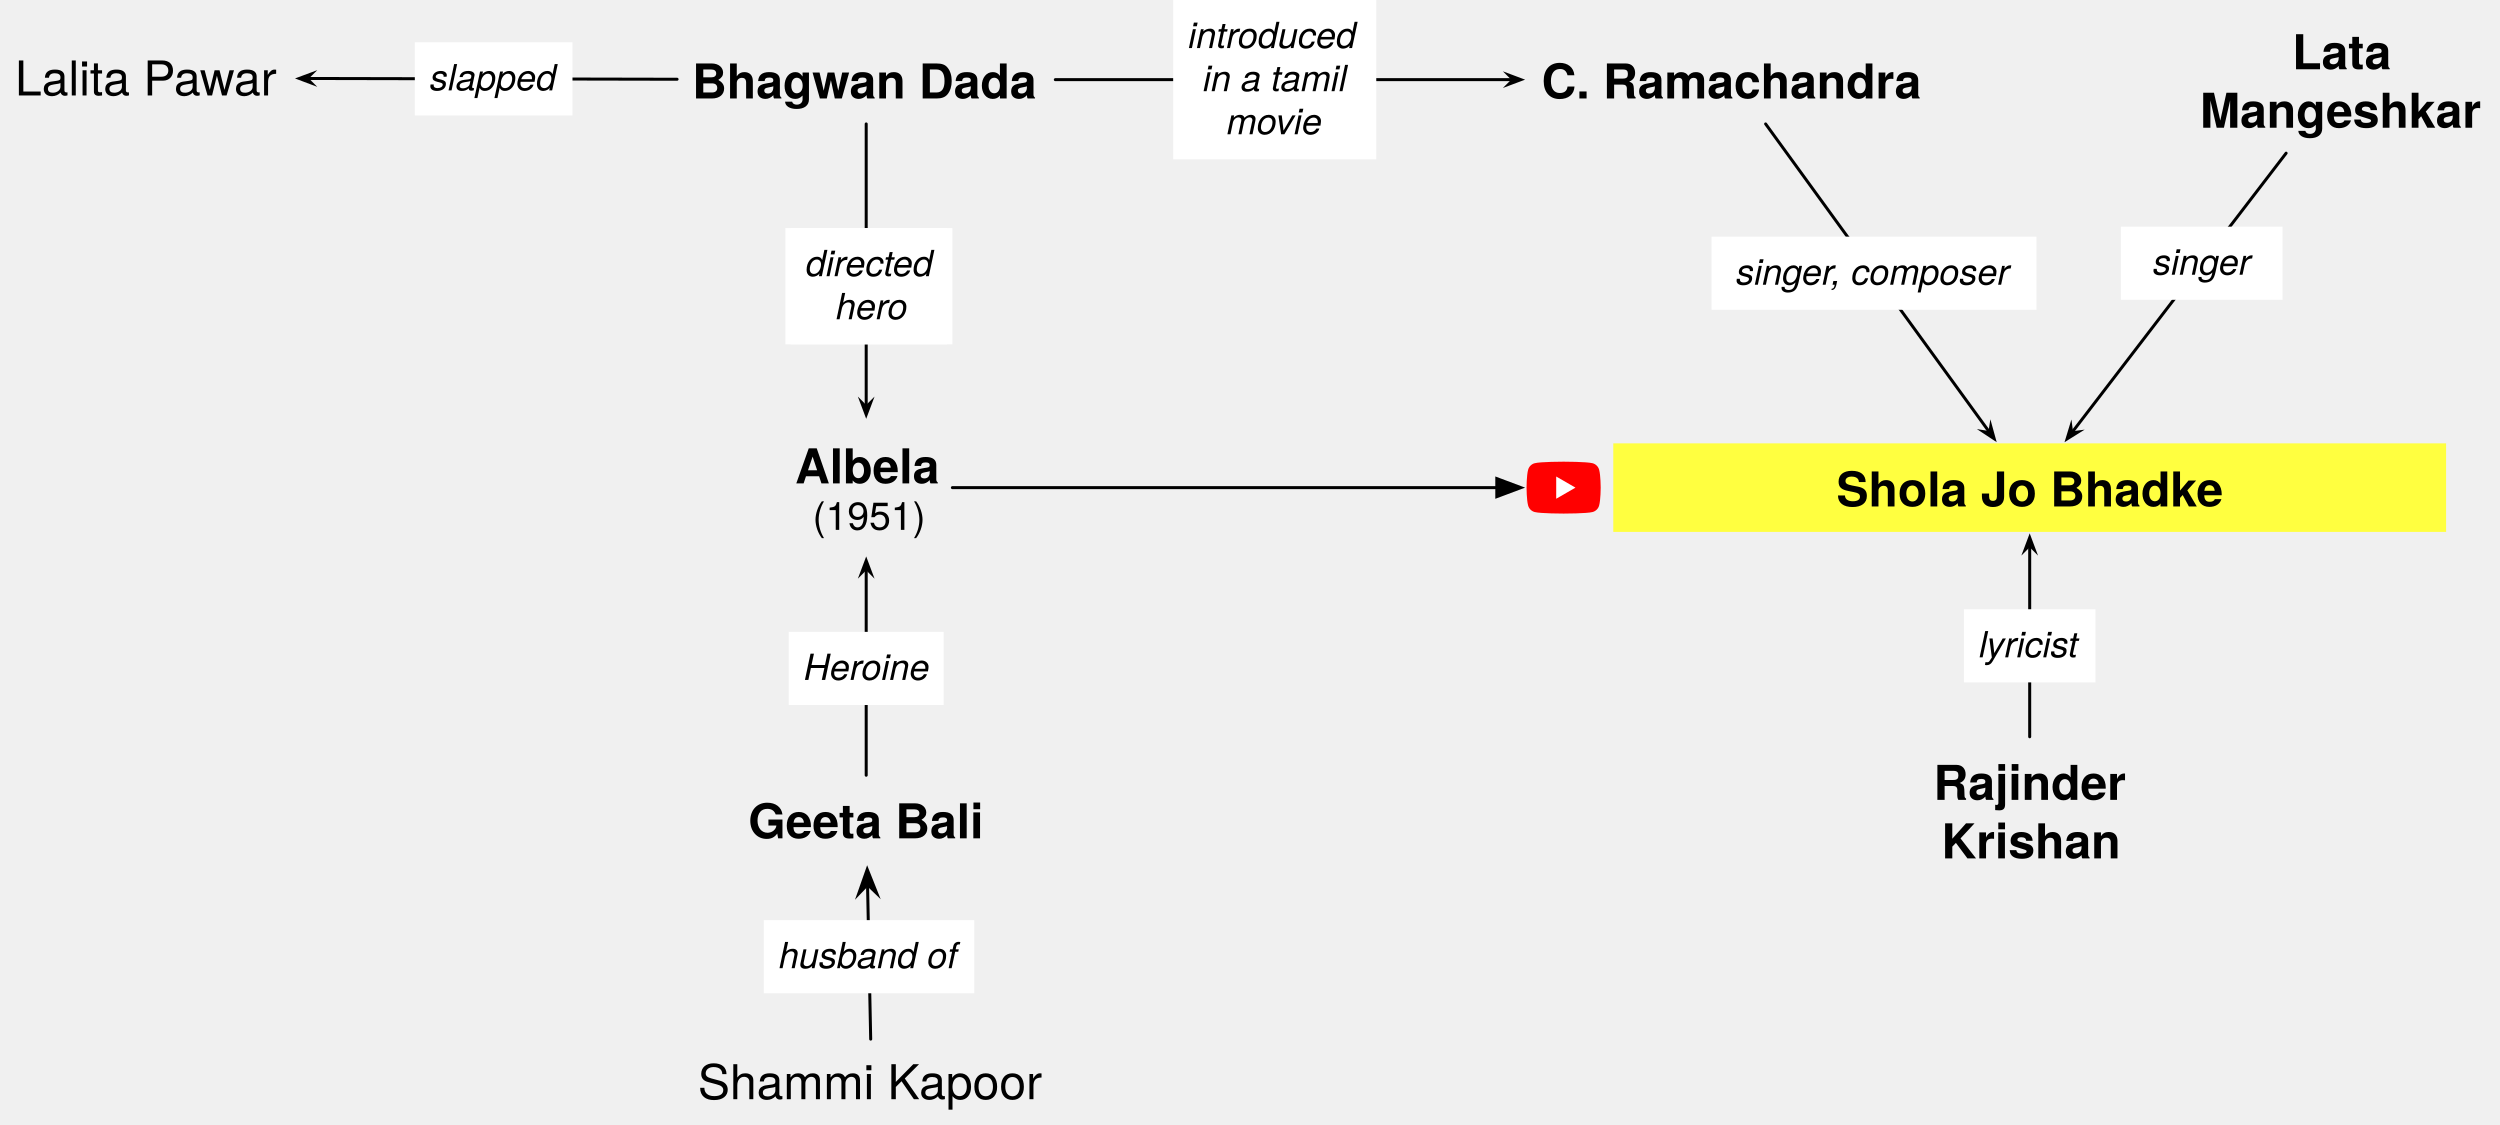
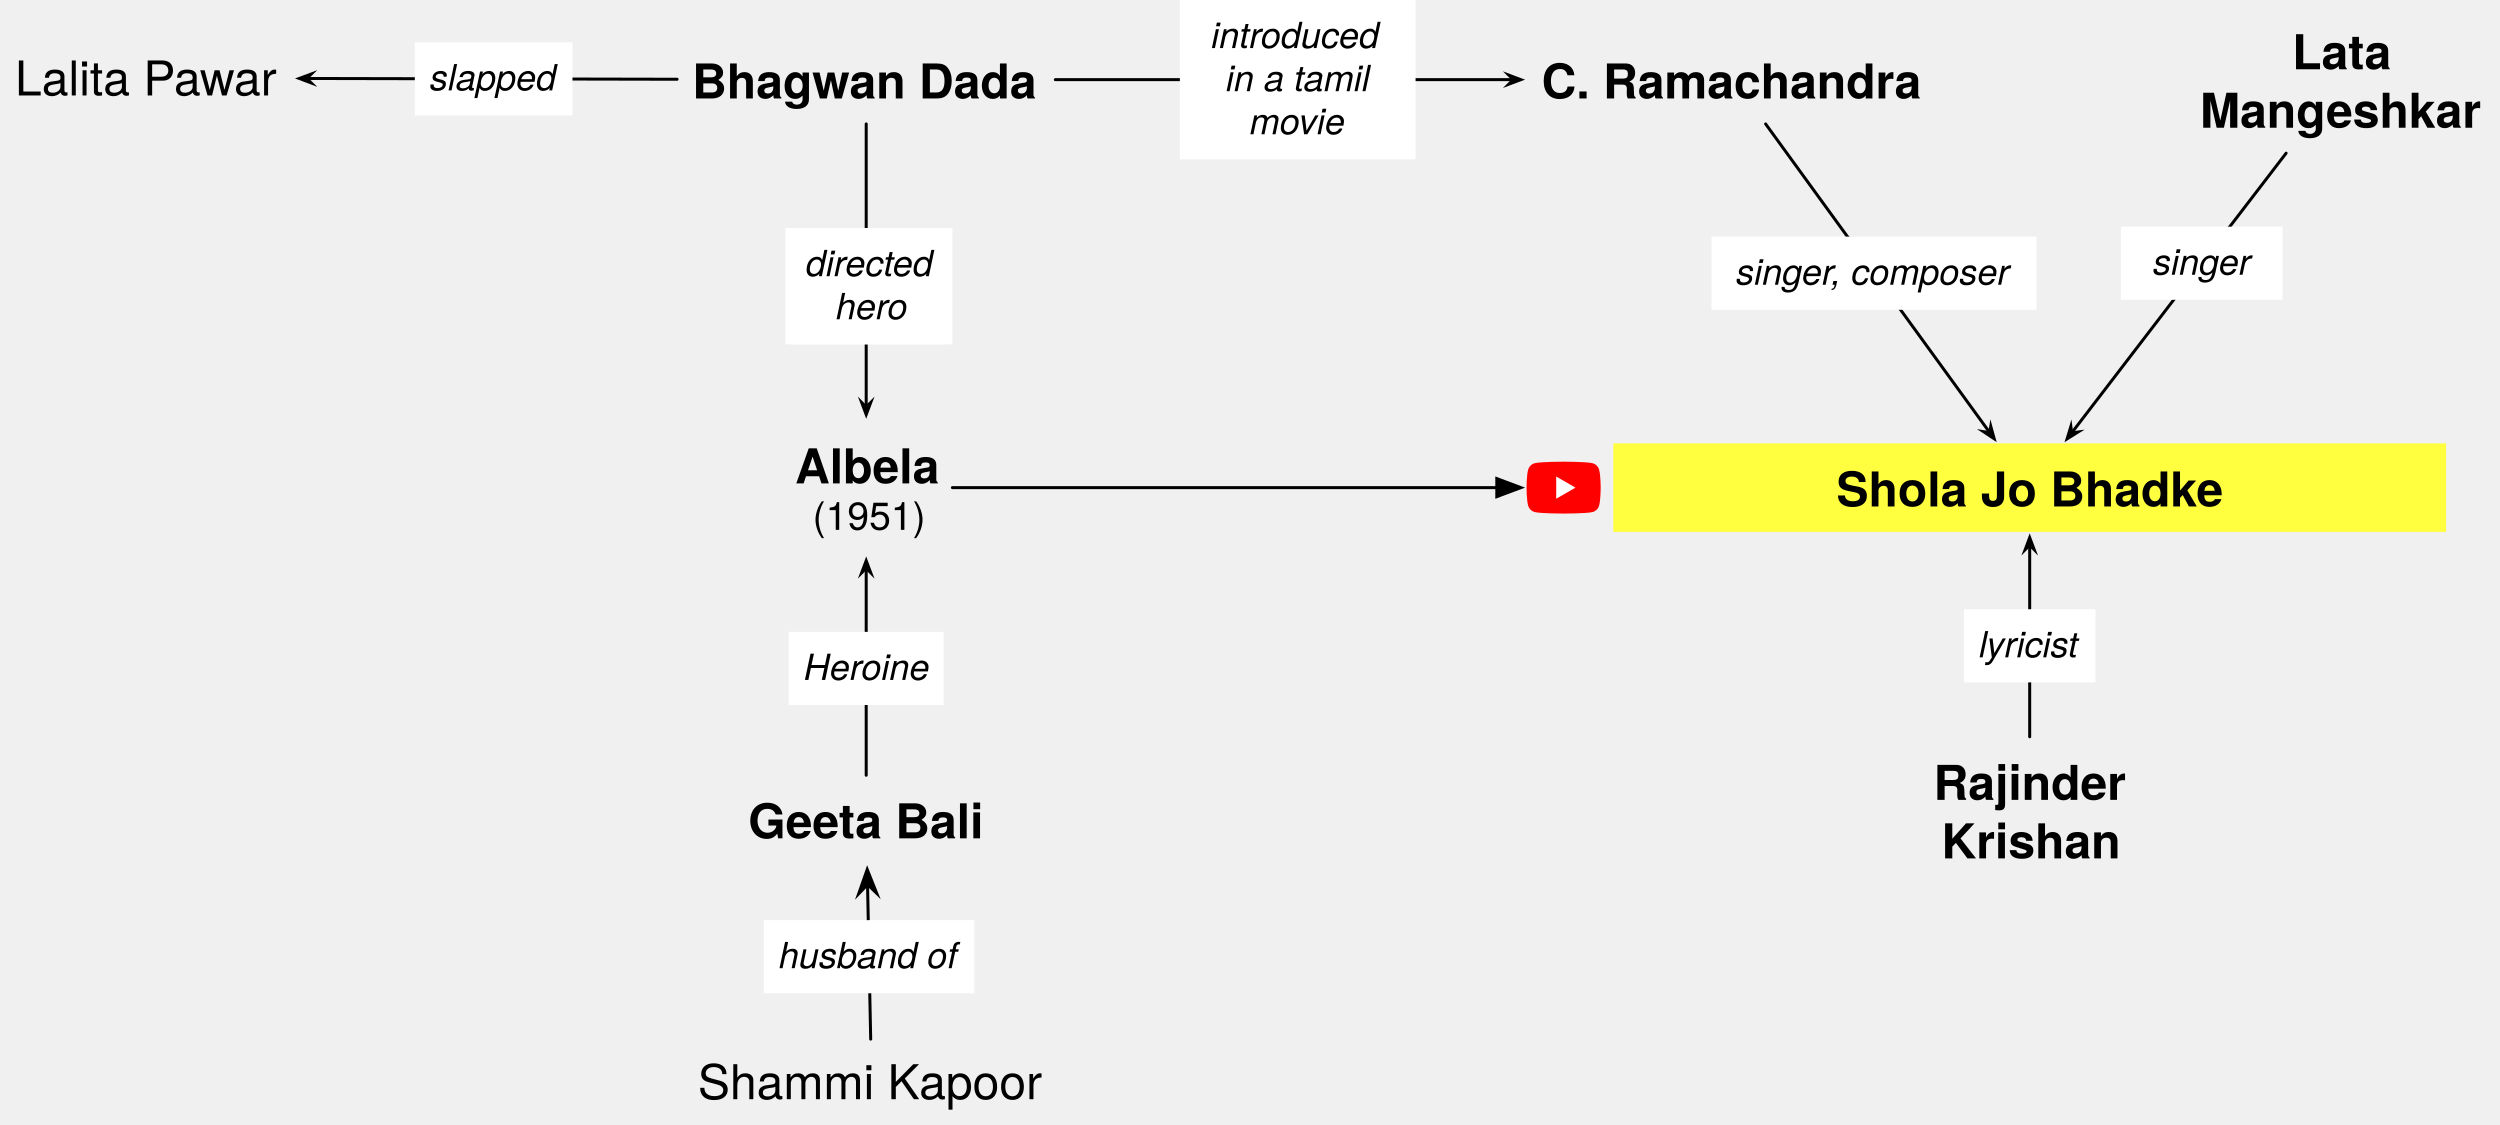
<svg xmlns="http://www.w3.org/2000/svg" xmlns:xlink="http://www.w3.org/1999/xlink" version="1.1" viewBox="110.823 11.509 831.831 374.197" width="831.831" height="374.197">
  <defs>
    <marker orient="auto" overflow="visible" markerUnits="strokeWidth" id="SharpArrow_Marker" stroke-linejoin="miter" stroke-miterlimit="10" viewBox="-3 -3 7 6" markerWidth="7" markerHeight="6" color="black">
      <g>
        <path d="M 2.5 0 L -1.5 -1.5 L 0 0 L 0 0 L -1.5 1.5 Z" fill="currentColor" stroke="currentColor" stroke-width="1" />
      </g>
    </marker>
    <marker orient="auto" overflow="visible" markerUnits="strokeWidth" id="FilledArrow_Marker" stroke-linejoin="miter" stroke-miterlimit="10" viewBox="-1 -4 10 8" markerWidth="10" markerHeight="8" color="black">
      <g>
        <path d="M 8 0 L 0 -3 L 0 3 Z" fill="currentColor" stroke="currentColor" stroke-width="1" />
      </g>
    </marker>
    <marker orient="auto" overflow="visible" markerUnits="strokeWidth" id="SharpArrow_Marker_2" stroke-linejoin="miter" stroke-miterlimit="10" viewBox="-6 -4 10 8" markerWidth="10" markerHeight="8" color="black">
      <g>
        <path d="M -5 0 L 3 3 L 0 0 L 0 0 L 3 -3 Z" fill="currentColor" stroke="currentColor" stroke-width="1" />
      </g>
    </marker>
  </defs>
  <g id="Canvas_1" fill="none" stroke-opacity="1" stroke="none" stroke-dasharray="none" fill-opacity="1">
    <g id="Canvas_1_Layer_1">
      <g id="Graphic_57">
        <a target="_blank" xlink:href="https://en.wikipedia.org/wiki/Bhagwan_Dada">
          <text transform="translate(341.1084 28.28067)" fill="black">
            <tspan font-family="Helvetica Neue" font-weight="bold" font-size="16" fill="black" x="0" y="16" xml:space="preserve">Bhagwan Dada</tspan>
          </text>
        </a>
      </g>
      <g id="Graphic_53">
        <a target="_blank" xlink:href="https://en.wikipedia.org/wiki/Albela_(1951_film)">
          <text transform="translate(375.3564 156.3449)" fill="black">
            <tspan font-family="Helvetica Neue" font-weight="bold" font-size="16" fill="black" x="29132252e-20" y="16" xml:space="preserve">Albela</tspan>
            <tspan font-family="Helvetica Neue" font-size="13" fill="black" x="5.857" y="31.464" xml:space="preserve">(1951)</tspan>
          </text>
        </a>
      </g>
      <g id="Line_44">
        <line x1="399.036" y1="52.745" x2="399.036" y2="146.945" marker-end="url(#SharpArrow_Marker)" stroke="black" stroke-linecap="round" stroke-linejoin="round" stroke-width="1" />
      </g>
      <g id="Graphic_42">
        <rect x="372.142" y="87.401" width="53.788" height="38.672" fill="white" />
        <text transform="translate(377.1424 92.40092)" fill="black">
          <tspan font-family="Helvetica Neue" font-style="italic" font-size="12" fill="black" x="2309264e-19" y="11" xml:space="preserve">directed</tspan>
          <tspan font-family="Helvetica Neue" font-style="italic" font-size="12" fill="black" x="10.002" y="25.336" xml:space="preserve">hero</tspan>
        </text>
      </g>
      <g id="Graphic_37">
        <a target="_blank" xlink:href="https://en.wikipedia.org/wiki/Geeta_Bali">
          <text transform="translate(359.7964 274.4541)" fill="black">
            <tspan font-family="Helvetica Neue" font-weight="bold" font-size="16" fill="black" x="0" y="16" xml:space="preserve">Geeta Bali</tspan>
          </text>
        </a>
      </g>
      <g id="Line_33">
        <line x1="399.036" y1="269.454" x2="399.036" y2="200.573" marker-end="url(#SharpArrow_Marker)" stroke="black" stroke-linecap="round" stroke-linejoin="round" stroke-width="1" />
      </g>
      <g id="Graphic_26">
        <a target="_blank" xlink:href="https://www.youtube.com/watch?v=xPBp45fKado">
          <rect x="647.613" y="159.027" width="277.109" height="29.464" fill="#ffff40" />
          <text transform="translate(652.6126 164.0269)" fill="black">
            <tspan font-family="Helvetica Neue" font-weight="bold" font-size="16" fill="black" x="69.251" y="16" xml:space="preserve">Shola Jo Bhadke</tspan>
          </text>
        </a>
      </g>
      <g id="Line_23">
        <line x1="427.716" y1="173.759" x2="608.858" y2="173.759" marker-end="url(#FilledArrow_Marker)" stroke="black" stroke-linecap="round" stroke-linejoin="round" stroke-width="1" />
      </g>
      <g id="Graphic_20">
        <a target="_blank" xlink:href="https://en.wikipedia.org/wiki/C._Ramchandra">
          <text transform="translate(623.7578 28.28067)" fill="black">
            <tspan font-family="Helvetica Neue" font-weight="bold" font-size="16" fill="black" x="0" y="16" xml:space="preserve">C. Ramachandra</tspan>
          </text>
        </a>
      </g>
      <g id="Line_15">
        <line x1="698.302" y1="52.745" x2="772.886" y2="155.466" marker-end="url(#SharpArrow_Marker)" stroke="black" stroke-linecap="round" stroke-linejoin="round" stroke-width="1" />
      </g>
      <g id="Graphic_12">
        <rect x="680.312" y="90.249" width="108.112" height="24.336" fill="white" />
        <text transform="translate(685.3117 95.24872)" fill="black">
          <tspan font-family="Helvetica Neue" font-style="italic" font-size="12" fill="black" x="3.168" y="11" xml:space="preserve">singer, composer</tspan>
        </text>
      </g>
      <g id="Graphic_11">
        <a target="_blank" xlink:href="https://en.wikipedia.org/wiki/Lata_Mangeshkar">
          <text transform="translate(842.8385 18.54862)" fill="black">
            <tspan font-family="Helvetica Neue" font-weight="bold" font-size="16" fill="black" x="30.664" y="16" xml:space="preserve">Lata  </tspan>
            <tspan font-family="Helvetica Neue" font-weight="bold" font-size="16" fill="black" x="0" y="35.464" xml:space="preserve">Mangeshkar</tspan>
          </text>
        </a>
      </g>
      <g id="Line_10">
        <line x1="871.489" y1="62.477" x2="800.14" y2="155.535" marker-end="url(#SharpArrow_Marker)" stroke="black" stroke-linecap="round" stroke-linejoin="round" stroke-width="1" />
      </g>
      <g id="Graphic_9">
        <rect x="816.515" y="86.932" width="53.788" height="24.336" fill="white" />
        <text transform="translate(821.5155 91.93229)" fill="black">
          <tspan font-family="Helvetica Neue" font-style="italic" font-size="12" fill="black" x="5.676" y="11" xml:space="preserve">singer</tspan>
        </text>
      </g>
      <g id="Graphic_8">
        <rect x="373.258" y="221.753" width="51.556" height="24.336" fill="white" />
        <text transform="translate(378.2584 226.7534)" fill="black">
          <tspan font-family="Helvetica Neue" font-style="italic" font-size="12" fill="black" x="24513724e-20" y="11" xml:space="preserve">Heroine</tspan>
        </text>
      </g>
      <g id="Graphic_7">
        <text transform="translate(343.0224 362.2578)" fill="black">
          <tspan font-family="Helvetica Neue" font-size="16" fill="black" x="0" y="15" xml:space="preserve">Shammi Kapoor</tspan>
        </text>
      </g>
      <g id="Line_6">
        <line x1="399.479" y1="305.817" x2="400.531" y2="357.258" marker-start="url(#SharpArrow_Marker_2)" stroke="black" stroke-linecap="round" stroke-linejoin="round" stroke-width="1" />
      </g>
      <g id="Graphic_5">
        <rect x="364.958" y="317.666" width="70.024" height="24.336" fill="white" />
        <text transform="translate(369.9583 322.6656)" fill="black">
          <tspan font-family="Helvetica Neue" font-style="italic" font-size="12" fill="black" x="6252776e-19" y="11" xml:space="preserve">husband of</tspan>
        </text>
      </g>
      <g id="Group_2">
        <g id="Graphic_4">
          <a target="_blank" xlink:href="https://www.youtube.com/watch?v=cbErQRZZNKY">
            <path d="M 642.909 167.822 C 642.625 166.76 641.79 165.925 640.729 165.641 C 638.806 165.125 631.091 165.125 631.091 165.125 C 631.091 165.125 623.377 165.125 621.454 165.641 C 620.392 165.925 619.558 166.76 619.274 167.822 C 618.758 169.745 618.758 173.759 618.758 173.759 C 618.758 173.759 618.758 177.773 619.274 179.696 C 619.558 180.758 620.392 181.593 621.454 181.877 C 623.377 182.393 631.091 182.393 631.091 182.393 C 631.091 182.393 638.806 182.393 640.729 181.877 C 641.79 181.593 642.625 180.758 642.909 179.696 C 643.425 177.773 643.425 173.759 643.425 173.759 C 643.425 173.759 643.423 169.745 642.909 167.822 Z" fill="red" />
          </a>
        </g>
        <g id="Graphic_3">
          <a target="_blank" xlink:href="https://www.youtube.com/watch?v=cbErQRZZNKY">
            <path d="M 628.622 177.459 L 635.031 173.759 L 628.622 170.06 Z" fill="white" />
          </a>
        </g>
      </g>
      <g id="Graphic_63">
        <a target="_blank" xlink:href="https://en.wikipedia.org/wiki/Rajendra_Krishan">
          <text transform="translate(751.9513 261.6548)" fill="black">
            <tspan font-family="Helvetica Neue" font-weight="bold" font-size="16" fill="black" x="2.224" y="16" xml:space="preserve">Rajinder </tspan>
            <tspan font-family="Helvetica Neue" font-weight="bold" font-size="16" fill="black" x="4.888" y="35.464" xml:space="preserve">Krishan</tspan>
          </text>
        </a>
      </g>
      <g id="Line_64">
        <line x1="786.167" y1="256.655" x2="786.167" y2="192.891" marker-end="url(#SharpArrow_Marker)" stroke="black" stroke-linecap="round" stroke-linejoin="round" stroke-width="1" />
      </g>
      <g id="Graphic_65">
        <rect x="373.928" y="87.401" width="53.788" height="38.672" fill="white" />
        <text transform="translate(378.9284 92.40092)" fill="black">
          <tspan font-family="Helvetica Neue" font-style="italic" font-size="12" fill="black" x="2309264e-19" y="11" xml:space="preserve">directed</tspan>
          <tspan font-family="Helvetica Neue" font-style="italic" font-size="12" fill="black" x="10.002" y="25.336" xml:space="preserve">hero</tspan>
        </text>
      </g>
      <g id="Graphic_66">
        <rect x="764.289" y="214.225" width="43.756" height="24.336" fill="white" />
        <text transform="translate(769.2893 219.2251)" fill="black">
          <tspan font-family="Helvetica Neue" font-style="italic" font-size="12" fill="black" x="61106675e-20" y="11" xml:space="preserve">lyricist</tspan>
        </text>
      </g>
      <g id="Line_67">
        <line x1="461.964" y1="38.013" x2="614.358" y2="38.013" marker-end="url(#SharpArrow_Marker)" stroke="black" stroke-linecap="round" stroke-linejoin="round" stroke-width="1" />
      </g>
-       <g id="Graphic_68">
-         <rect x="501.175" y="11.509" width="67.576" height="53.008" fill="white" />
-         <text transform="translate(506.1746 16.50873)" fill="black">
-           <tspan font-family="Helvetica Neue" font-style="italic" font-size="12" fill="black" x="4654055e-19" y="11" xml:space="preserve">introduced</tspan>
-           <tspan font-family="Helvetica Neue" font-style="italic" font-size="12" fill="black" x="4.89" y="25.336" xml:space="preserve">in a tamil</tspan>
-           <tspan font-family="Helvetica Neue" font-style="italic" font-size="12" fill="black" x="12.792" y="39.672" xml:space="preserve">movie</tspan>
-         </text>
-       </g>
      <g id="Graphic_69">
        <text transform="translate(115.8232 28.28067)" fill="black">
          <tspan font-family="Helvetica Neue" font-size="16" fill="black" x="14210855e-20" y="15" xml:space="preserve">Lalita Pawar</tspan>
        </text>
      </g>
      <g id="Line_70">
        <line x1="336.108" y1="37.879" x2="212.903" y2="37.618" marker-end="url(#SharpArrow_Marker)" stroke="black" stroke-linecap="round" stroke-linejoin="round" stroke-width="1" />
      </g>
      <g id="Graphic_71">
        <rect x="248.849" y="25.582" width="52.456" height="24.336" fill="white" />
        <text transform="translate(253.8493 30.58163)" fill="black">
          <tspan font-family="Helvetica Neue" font-style="italic" font-size="12" fill="black" x="0" y="11" xml:space="preserve">slapped</tspan>
        </text>
      </g>
+       <g id="Graphic_77">
+         <rect x="503.399" y="11.509" width="78.432" height="53.008" fill="white" />
+         <text transform="translate(508.3989 16.50873)" fill="black">
+           <tspan font-family="Helvetica Neue" font-style="italic" font-size="12" fill="black" x="5.428" y="11" xml:space="preserve">introduced </tspan>
+           <tspan font-family="Helvetica Neue" font-style="italic" font-size="12" fill="black" x="10.318" y="25.336" xml:space="preserve">in a tamil </tspan>
+           <tspan font-family="Helvetica Neue" font-style="italic" font-size="12" fill="black" x="18.22" y="39.672" xml:space="preserve">movie</tspan>
+         </text>
+       </g>
    </g>
  </g>
</svg>
